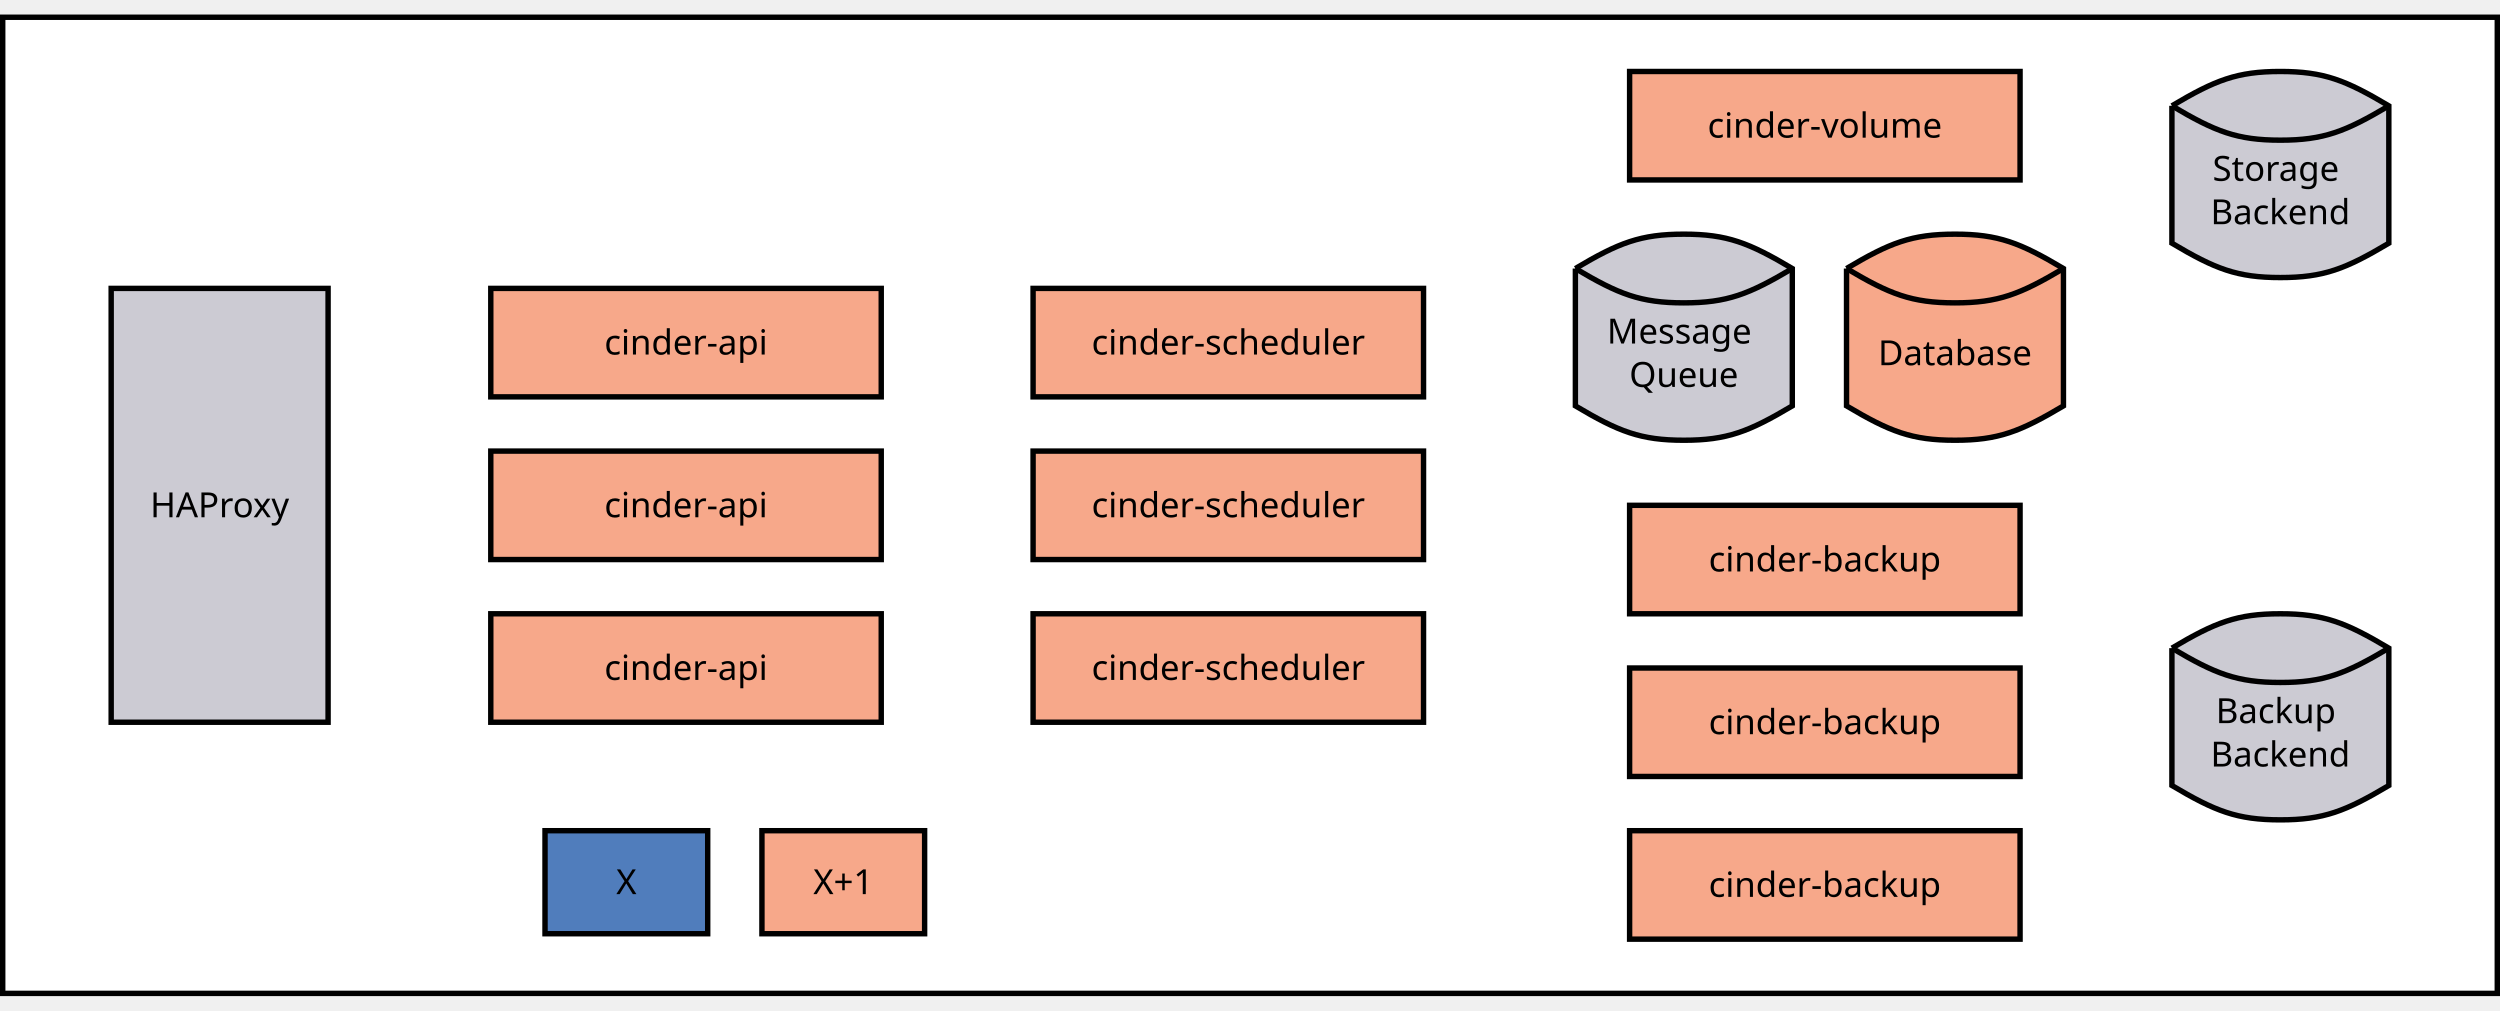
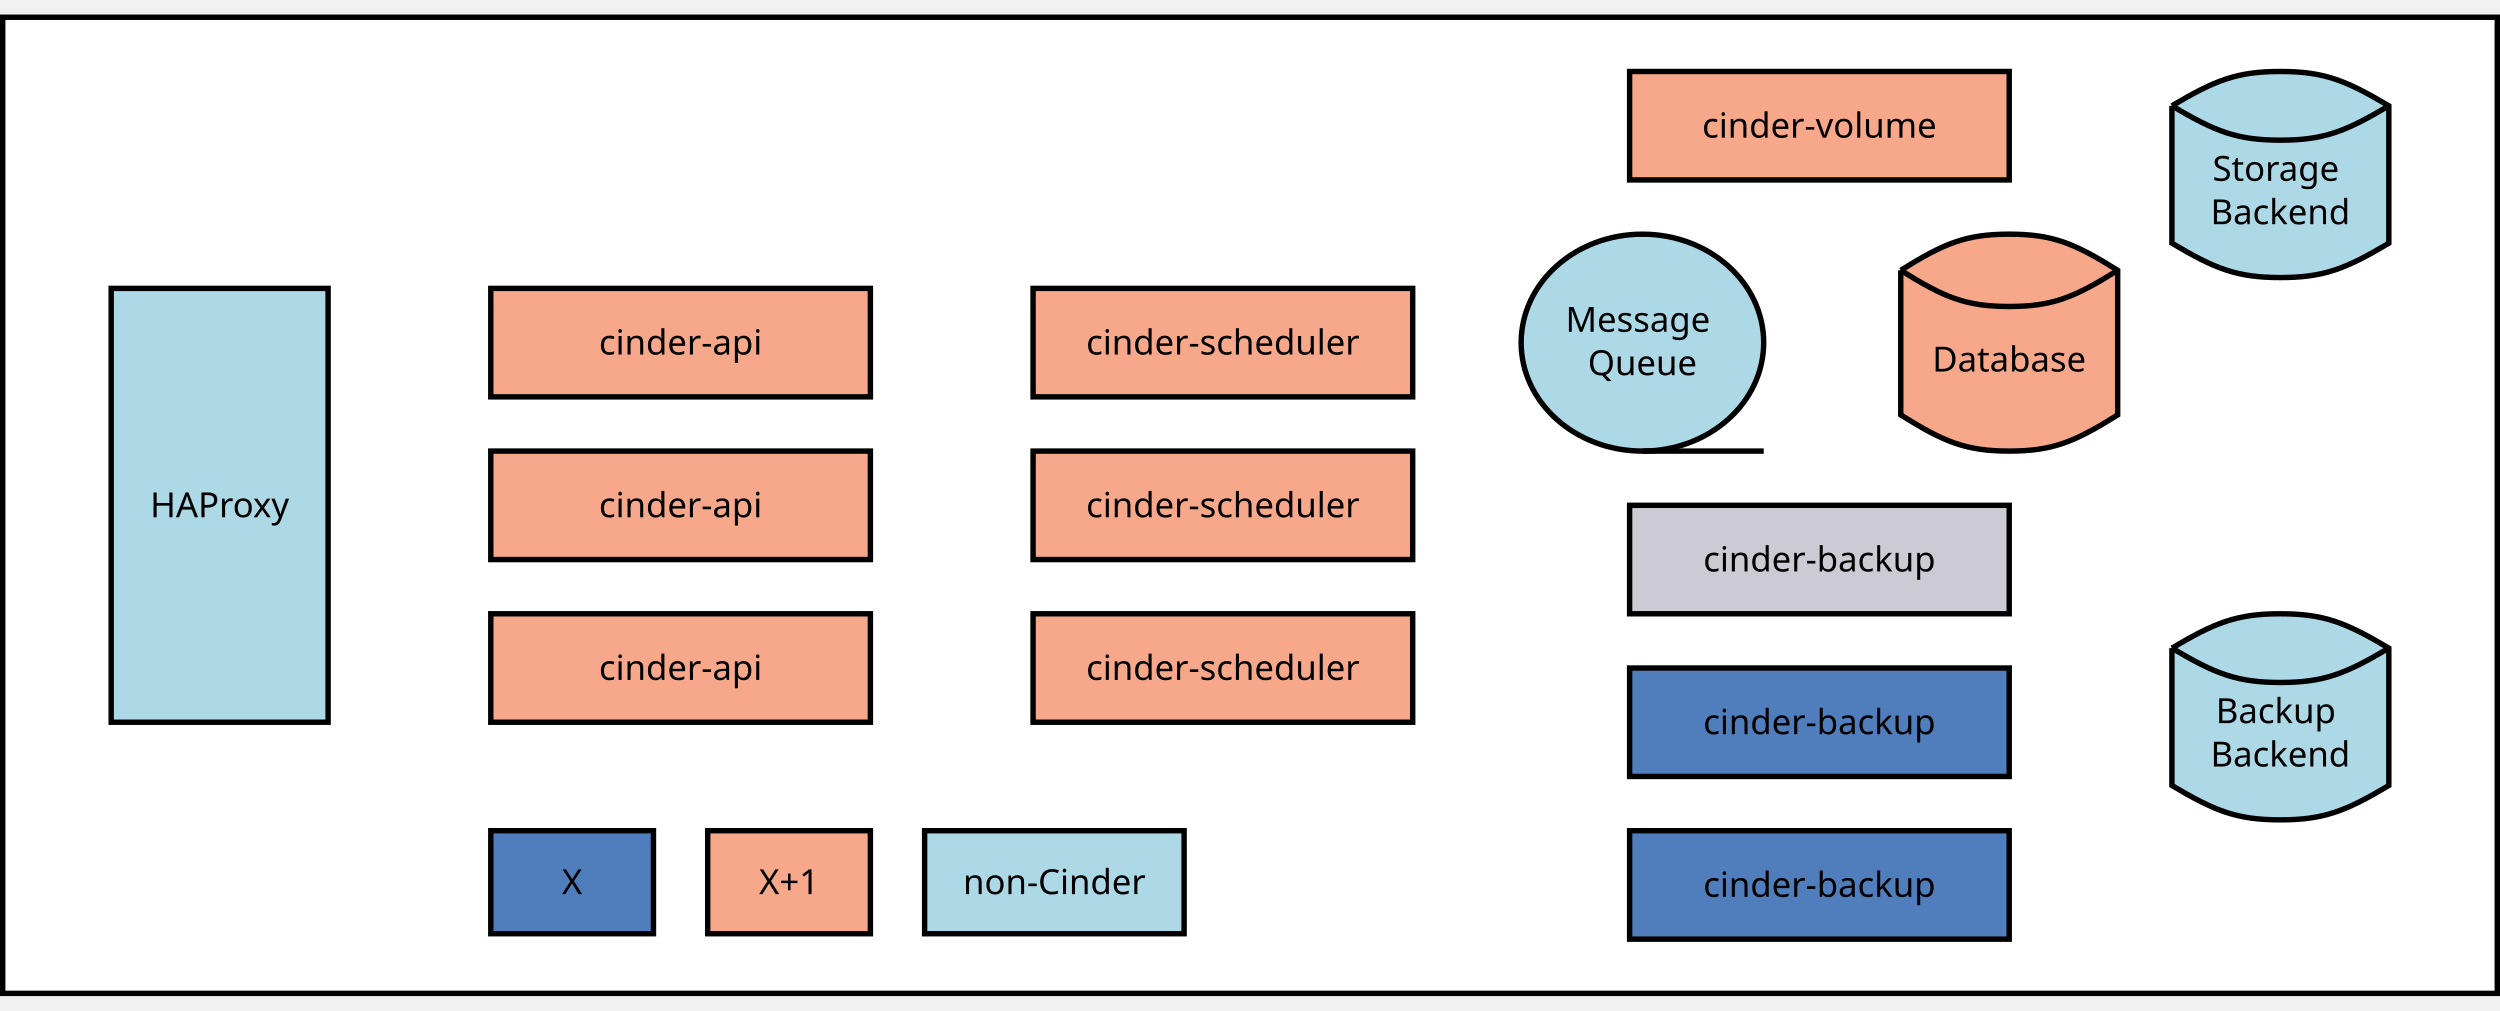
<svg xmlns="http://www.w3.org/2000/svg" width="47cm" height="19cm" viewBox="-61 -21 922 362">
  <g>
    <rect style="fill: #ffffff" x="-60" y="-20" width="920" height="360" />
    <rect style="fill: none; fill-opacity:0; stroke-width: 2; stroke: #000000" x="-60" y="-20" width="920" height="360" />
    <text font-size="12.8" style="fill: #000000;text-anchor:middle;font-family:sans-serif;font-style:normal;font-weight:normal" x="400" y="163.9">
      <tspan x="400" y="163.9" />
    </text>
  </g>
  <g>
-     <rect style="fill: #f7a88a" x="120" y="140" width="144" height="40" />
-     <rect style="fill: none; fill-opacity:0; stroke-width: 2; stroke: #000000" x="120" y="140" width="144" height="40" />
-     <text font-size="12.8" style="fill: #000000;text-anchor:middle;font-family:Montserrat;font-style:normal;font-weight:normal" x="192" y="164.4">
-       <tspan x="192" y="164.4">cinder-api</tspan>
+     <rect style="fill: #f7a88a" x="120" y="140" width="140" height="40" />
+     <rect style="fill: none; fill-opacity:0; stroke-width: 2; stroke: #000000" x="120" y="140" width="140" height="40" />
+     <text font-size="12.8" style="fill: #000000;text-anchor:middle;font-family:Montserrat;font-style:normal;font-weight:normal" x="190" y="164.4">
+       <tspan x="190" y="164.4">cinder-api</tspan>
    </text>
  </g>
  <g>
-     <rect style="fill: #f7a88a" x="320" y="140" width="144" height="40" />
-     <rect style="fill: none; fill-opacity:0; stroke-width: 2; stroke: #000000" x="320" y="140" width="144" height="40" />
-     <text font-size="12.8" style="fill: #000000;text-anchor:middle;font-family:Montserrat;font-style:normal;font-weight:normal" x="392" y="164.4">
-       <tspan x="392" y="164.4">cinder-scheduler</tspan>
+     <rect style="fill: #f7a88a" x="320" y="140" width="140" height="40" />
+     <rect style="fill: none; fill-opacity:0; stroke-width: 2; stroke: #000000" x="320" y="140" width="140" height="40" />
+     <text font-size="12.8" style="fill: #000000;text-anchor:middle;font-family:Montserrat;font-style:normal;font-weight:normal" x="390" y="164.4">
+       <tspan x="390" y="164.4">cinder-scheduler</tspan>
    </text>
  </g>
  <g>
-     <rect style="fill: #f7a88a" x="540" y="0" width="144" height="40" />
-     <rect style="fill: none; fill-opacity:0; stroke-width: 2; stroke: #000000" x="540" y="0" width="144" height="40" />
-     <text font-size="12.8" style="fill: #000000;text-anchor:middle;font-family:Montserrat;font-style:normal;font-weight:normal" x="612" y="24.4">
-       <tspan x="612" y="24.4">cinder-volume</tspan>
+     <rect style="fill: #f7a88a" x="540" y="0" width="140" height="40" />
+     <rect style="fill: none; fill-opacity:0; stroke-width: 2; stroke: #000000" x="540" y="0" width="140" height="40" />
+     <text font-size="12.8" style="fill: #000000;text-anchor:middle;font-family:Montserrat;font-style:normal;font-weight:normal" x="610" y="24.4">
+       <tspan x="610" y="24.4">cinder-volume</tspan>
    </text>
  </g>
  <g>
-     <path style="fill: #cccbd3" d="M 740 12.667 C 756,3.167 764,0 780,0 C 796,0 804,3.167 820,12.667 L 820,63.333 C 804,72.833 796,76 780,76 C 764,76 756,72.833 740,63.333 L 740,12.667z" />
+     <path style="fill: #add8e6" d="M 740 12.667 C 756,3.167 764,0 780,0 C 796,0 804,3.167 820,12.667 L 820,63.333 C 804,72.833 796,76 780,76 C 764,76 756,72.833 740,63.333 L 740,12.667z" />
    <path style="fill: none; fill-opacity:0; stroke-width: 2; stroke: #000000" d="M 740 12.667 C 756,3.167 764,0 780,0 C 796,0 804,3.167 820,12.667 L 820,63.333 C 804,72.833 796,76 780,76 C 764,76 756,72.833 740,63.333 L 740,12.667" />
    <path style="fill: none; fill-opacity:0; stroke-width: 2; stroke: #000000" d="M 740 12.667 C 756,22.167 764,25.333 780,25.333 C 796,25.333 804,22.167 820,12.667" />
    <text font-size="12.8" style="fill: #000000;text-anchor:middle;font-family:Montserrat;font-style:normal;font-weight:normal" x="780" y="40.333">
      <tspan x="780" y="40.333">Storage</tspan>
      <tspan x="780" y="56.333">Backend</tspan>
    </text>
  </g>
  <g>
-     <rect style="fill: #f7a88a" x="540" y="280" width="144" height="40" />
-     <rect style="fill: none; fill-opacity:0; stroke-width: 2; stroke: #000000" x="540" y="280" width="144" height="40" />
-     <text font-size="12.8" style="fill: #000000;text-anchor:middle;font-family:Montserrat;font-style:normal;font-weight:normal" x="612" y="304.4">
-       <tspan x="612" y="304.4">cinder-backup</tspan>
+     <rect style="fill: #507dbc" x="540" y="280" width="140" height="40" />
+     <rect style="fill: none; fill-opacity:0; stroke-width: 2; stroke: #000000" x="540" y="280" width="140" height="40" />
+     <text font-size="12.8" style="fill: #000000;text-anchor:middle;font-family:Montserrat;font-style:normal;font-weight:normal" x="610" y="304.4">
+       <tspan x="610" y="304.4">cinder-backup</tspan>
    </text>
  </g>
  <g>
-     <rect style="fill: #f7a88a" x="540" y="220" width="144" height="40" />
-     <rect style="fill: none; fill-opacity:0; stroke-width: 2; stroke: #000000" x="540" y="220" width="144" height="40" />
-     <text font-size="12.8" style="fill: #000000;text-anchor:middle;font-family:Montserrat;font-style:normal;font-weight:normal" x="612" y="244.4">
-       <tspan x="612" y="244.4">cinder-backup</tspan>
+     <rect style="fill: #507dbc" x="540" y="220" width="140" height="40" />
+     <rect style="fill: none; fill-opacity:0; stroke-width: 2; stroke: #000000" x="540" y="220" width="140" height="40" />
+     <text font-size="12.8" style="fill: #000000;text-anchor:middle;font-family:Montserrat;font-style:normal;font-weight:normal" x="610" y="244.4">
+       <tspan x="610" y="244.4">cinder-backup</tspan>
    </text>
  </g>
  <g>
-     <path style="fill: #cccbd3" d="M 740 212.667 C 756,203.167 764,200 780,200 C 796,200 804,203.167 820,212.667 L 820,263.333 C 804,272.833 796,276 780,276 C 764,276 756,272.833 740,263.333 L 740,212.667z" />
+     <path style="fill: #add8e6" d="M 740 212.667 C 756,203.167 764,200 780,200 C 796,200 804,203.167 820,212.667 L 820,263.333 C 804,272.833 796,276 780,276 C 764,276 756,272.833 740,263.333 L 740,212.667z" />
    <path style="fill: none; fill-opacity:0; stroke-width: 2; stroke: #000000" d="M 740 212.667 C 756,203.167 764,200 780,200 C 796,200 804,203.167 820,212.667 L 820,263.333 C 804,272.833 796,276 780,276 C 764,276 756,272.833 740,263.333 L 740,212.667" />
    <path style="fill: none; fill-opacity:0; stroke-width: 2; stroke: #000000" d="M 740 212.667 C 756,222.167 764,225.333 780,225.333 C 796,225.333 804,222.167 820,212.667" />
    <text font-size="12.8" style="fill: #000000;text-anchor:middle;font-family:Montserrat;font-style:normal;font-weight:normal" x="780" y="240.333">
      <tspan x="780" y="240.333">Backup</tspan>
      <tspan x="780" y="256.333">Backend</tspan>
    </text>
  </g>
  <g>
-     <rect style="fill: #f7a88a" x="320" y="80" width="144" height="40" />
-     <rect style="fill: none; fill-opacity:0; stroke-width: 2; stroke: #000000" x="320" y="80" width="144" height="40" />
-     <text font-size="12.8" style="fill: #000000;text-anchor:middle;font-family:Montserrat;font-style:normal;font-weight:normal" x="392" y="104.4">
-       <tspan x="392" y="104.4">cinder-scheduler</tspan>
+     <rect style="fill: #f7a88a" x="320" y="80" width="140" height="40" />
+     <rect style="fill: none; fill-opacity:0; stroke-width: 2; stroke: #000000" x="320" y="80" width="140" height="40" />
+     <text font-size="12.8" style="fill: #000000;text-anchor:middle;font-family:Montserrat;font-style:normal;font-weight:normal" x="390" y="104.4">
+       <tspan x="390" y="104.4">cinder-scheduler</tspan>
    </text>
  </g>
  <g>
-     <rect style="fill: #f7a88a" x="320" y="200" width="144" height="40" />
-     <rect style="fill: none; fill-opacity:0; stroke-width: 2; stroke: #000000" x="320" y="200" width="144" height="40" />
-     <text font-size="12.8" style="fill: #000000;text-anchor:middle;font-family:Montserrat;font-style:normal;font-weight:normal" x="392" y="224.4">
-       <tspan x="392" y="224.4">cinder-scheduler</tspan>
+     <rect style="fill: #f7a88a" x="320" y="200" width="140" height="40" />
+     <rect style="fill: none; fill-opacity:0; stroke-width: 2; stroke: #000000" x="320" y="200" width="140" height="40" />
+     <text font-size="12.8" style="fill: #000000;text-anchor:middle;font-family:Montserrat;font-style:normal;font-weight:normal" x="390" y="224.4">
+       <tspan x="390" y="224.4">cinder-scheduler</tspan>
    </text>
  </g>
  <g>
-     <rect style="fill: #cccbd3" x="-20" y="80" width="80" height="160" />
+     <rect style="fill: #add8e6" x="-20" y="80" width="80" height="160" />
    <rect style="fill: none; fill-opacity:0; stroke-width: 2; stroke: #000000" x="-20" y="80" width="80" height="160" />
    <text font-size="12.8" style="fill: #000000;text-anchor:middle;font-family:Montserrat;font-style:normal;font-weight:normal" x="20" y="164.4">
      <tspan x="20" y="164.4">HAProxy</tspan>
    </text>
  </g>
  <g>
-     <rect style="fill: #f7a88a" x="120" y="200" width="144" height="40" />
-     <rect style="fill: none; fill-opacity:0; stroke-width: 2; stroke: #000000" x="120" y="200" width="144" height="40" />
-     <text font-size="12.8" style="fill: #000000;text-anchor:middle;font-family:Montserrat;font-style:normal;font-weight:normal" x="192" y="224.4">
-       <tspan x="192" y="224.4">cinder-api</tspan>
+     <rect style="fill: #f7a88a" x="120" y="200" width="140" height="40" />
+     <rect style="fill: none; fill-opacity:0; stroke-width: 2; stroke: #000000" x="120" y="200" width="140" height="40" />
+     <text font-size="12.8" style="fill: #000000;text-anchor:middle;font-family:Montserrat;font-style:normal;font-weight:normal" x="190" y="224.4">
+       <tspan x="190" y="224.4">cinder-api</tspan>
    </text>
  </g>
  <g>
-     <path style="fill: #cccbd3" d="M 520 72.667 C 536,63.167 544,60 560,60 C 576,60 584,63.167 600,72.667 L 600,123.333 C 584,132.833 576,136 560,136 C 544,136 536,132.833 520,123.333 L 520,72.667z" />
-     <path style="fill: none; fill-opacity:0; stroke-width: 2; stroke: #000000" d="M 520 72.667 C 536,63.167 544,60 560,60 C 576,60 584,63.167 600,72.667 L 600,123.333 C 584,132.833 576,136 560,136 C 544,136 536,132.833 520,123.333 L 520,72.667" />
-     <path style="fill: none; fill-opacity:0; stroke-width: 2; stroke: #000000" d="M 520 72.667 C 536,82.167 544,85.333 560,85.333 C 576,85.333 584,82.167 600,72.667" />
-     <text font-size="12.8" style="fill: #000000;text-anchor:middle;font-family:Montserrat;font-style:normal;font-weight:normal" x="560" y="100.333">
-       <tspan x="560" y="100.333">Message</tspan>
-       <tspan x="560" y="116.333">Queue</tspan>
+     <path style="fill: #f7a88a" d="M 640 73.333 C 656,63.333 664,60 680,60 C 696,60 704,63.333 720,73.333 L 720,126.667 C 704,136.667 696,140 680,140 C 664,140 656,136.667 640,126.667 L 640,73.333z" />
+     <path style="fill: none; fill-opacity:0; stroke-width: 2; stroke: #000000" d="M 640 73.333 C 656,63.333 664,60 680,60 C 696,60 704,63.333 720,73.333 L 720,126.667 C 704,136.667 696,140 680,140 C 664,140 656,136.667 640,126.667 L 640,73.333" />
+     <path style="fill: none; fill-opacity:0; stroke-width: 2; stroke: #000000" d="M 640 73.333 C 656,83.333 664,86.667 680,86.667 C 696,86.667 704,83.333 720,73.333" />
+     <text font-size="12.8" style="fill: #000000;text-anchor:middle;font-family:Montserrat;font-style:normal;font-weight:normal" x="680" y="110.667">
+       <tspan x="680" y="110.667">Database</tspan>
    </text>
  </g>
  <g>
-     <path style="fill: #f7a88a" d="M 620 72.667 C 636,63.167 644,60 660,60 C 676,60 684,63.167 700,72.667 L 700,123.333 C 684,132.833 676,136 660,136 C 644,136 636,132.833 620,123.333 L 620,72.667z" />
-     <path style="fill: none; fill-opacity:0; stroke-width: 2; stroke: #000000" d="M 620 72.667 C 636,63.167 644,60 660,60 C 676,60 684,63.167 700,72.667 L 700,123.333 C 684,132.833 676,136 660,136 C 644,136 636,132.833 620,123.333 L 620,72.667" />
-     <path style="fill: none; fill-opacity:0; stroke-width: 2; stroke: #000000" d="M 620 72.667 C 636,82.167 644,85.333 660,85.333 C 676,85.333 684,82.167 700,72.667" />
-     <text font-size="12.8" style="fill: #000000;text-anchor:middle;font-family:Montserrat;font-style:normal;font-weight:normal" x="660" y="108.333">
-       <tspan x="660" y="108.333">Database</tspan>
+     <rect style="fill: #507dbc" x="120" y="280" width="60" height="38" />
+     <rect style="fill: none; fill-opacity:0; stroke-width: 2; stroke: #000000" x="120" y="280" width="60" height="38" />
+     <text font-size="12.8" style="fill: #000000;text-anchor:middle;font-family:Montserrat;font-style:normal;font-weight:normal" x="150" y="303.4">
+       <tspan x="150" y="303.4">X</tspan>
    </text>
  </g>
  <g>
-     <rect style="fill: #507dbc" x="140" y="280" width="60" height="38" />
-     <rect style="fill: none; fill-opacity:0; stroke-width: 2; stroke: #000000" x="140" y="280" width="60" height="38" />
-     <text font-size="12.8" style="fill: #000000;text-anchor:middle;font-family:Montserrat;font-style:normal;font-weight:normal" x="170" y="303.4">
-       <tspan x="170" y="303.4">X</tspan>
+     <rect style="fill: #f7a88a" x="200" y="280" width="60" height="38" />
+     <rect style="fill: none; fill-opacity:0; stroke-width: 2; stroke: #000000" x="200" y="280" width="60" height="38" />
+     <text font-size="12.8" style="fill: #000000;text-anchor:middle;font-family:Montserrat;font-style:normal;font-weight:normal" x="230" y="303.4">
+       <tspan x="230" y="303.4">X+1</tspan>
    </text>
  </g>
-   <g>
-     <rect style="fill: #f7a88a" x="220" y="280" width="60" height="38" />
-     <rect style="fill: none; fill-opacity:0; stroke-width: 2; stroke: #000000" x="220" y="280" width="60" height="38" />
-     <text font-size="12.8" style="fill: #000000;text-anchor:middle;font-family:Montserrat;font-style:normal;font-weight:normal" x="250" y="303.4">
-       <tspan x="250" y="303.4">X+1</tspan>
-     </text>
-   </g>
-   <text font-size="12.8" style="fill: #000000;text-anchor:start;font-family:sans-serif;font-style:normal;font-weight:normal" x="170" y="299">
-     <tspan x="170" y="299" />
+   <text font-size="12.8" style="fill: #000000;text-anchor:start;font-family:sans-serif;font-style:normal;font-weight:normal" x="150" y="299">
+     <tspan x="150" y="299" />
  </text>
-   <text font-size="12.8" style="fill: #000000;text-anchor:start;font-family:sans-serif;font-style:normal;font-weight:normal" x="250" y="299">
-     <tspan x="250" y="299" />
+   <text font-size="12.8" style="fill: #000000;text-anchor:start;font-family:sans-serif;font-style:normal;font-weight:normal" x="230" y="299">
+     <tspan x="230" y="299" />
  </text>
  <g>
-     <rect style="fill: #f7a88a" x="540" y="160" width="144" height="40" />
-     <rect style="fill: none; fill-opacity:0; stroke-width: 2; stroke: #000000" x="540" y="160" width="144" height="40" />
-     <text font-size="12.8" style="fill: #000000;text-anchor:middle;font-family:Montserrat;font-style:normal;font-weight:normal" x="612" y="184.4">
-       <tspan x="612" y="184.4">cinder-backup</tspan>
+     <rect style="fill: #cccbd3" x="540" y="160" width="140" height="40" />
+     <rect style="fill: none; fill-opacity:0; stroke-width: 2; stroke: #000000" x="540" y="160" width="140" height="40" />
+     <text font-size="12.8" style="fill: #000000;text-anchor:middle;font-family:Montserrat;font-style:normal;font-weight:normal" x="610" y="184.4">
+       <tspan x="610" y="184.4">cinder-backup</tspan>
    </text>
  </g>
  <text font-size="12.8" style="fill: #000000;text-anchor:start;font-family:sans-serif;font-style:normal;font-weight:normal" x="398.178" y="14.542">
    <tspan x="398.178" y="14.542" />
  </text>
  <g>
-     <rect style="fill: #f7a88a" x="120" y="80" width="144" height="40" />
-     <rect style="fill: none; fill-opacity:0; stroke-width: 2; stroke: #000000" x="120" y="80" width="144" height="40" />
-     <text font-size="12.8" style="fill: #000000;text-anchor:middle;font-family:Montserrat;font-style:normal;font-weight:normal" x="192" y="104.4">
-       <tspan x="192" y="104.4">cinder-api</tspan>
+     <rect style="fill: #f7a88a" x="120" y="80" width="140" height="40" />
+     <rect style="fill: none; fill-opacity:0; stroke-width: 2; stroke: #000000" x="120" y="80" width="140" height="40" />
+     <text font-size="12.8" style="fill: #000000;text-anchor:middle;font-family:Montserrat;font-style:normal;font-weight:normal" x="190" y="104.4">
+       <tspan x="190" y="104.4">cinder-api</tspan>
+     </text>
+   </g>
+   <g>
+     <ellipse style="fill: #add8e6" cx="544.725" cy="100" rx="44.725" ry="40" />
+     <ellipse style="fill: none; fill-opacity:0; stroke-width: 2; stroke: #000000" cx="544.725" cy="100" rx="44.725" ry="40" />
+     <line style="fill: none; fill-opacity:0; stroke-width: 2; stroke: #000000" x1="544.725" y1="140" x2="589.45" y2="140" />
+     <text font-size="12.8" style="fill: #000000;text-anchor:middle;font-family:Montserrat;font-style:normal;font-weight:normal" x="544.725" y="96">
+       <tspan x="544.725" y="96">Message</tspan>
+       <tspan x="544.725" y="112">Queue</tspan>
+     </text>
+   </g>
+   <text font-size="12.8" style="fill: #000000;text-anchor:start;font-family:sans-serif;font-style:normal;font-weight:normal" x="544.725" y="108">
+     <tspan x="544.725" y="108" />
+   </text>
+   <g>
+     <rect style="fill: #add8e6" x="280" y="280" width="95.7" height="38" />
+     <rect style="fill: none; fill-opacity:0; stroke-width: 2; stroke: #000000" x="280" y="280" width="95.7" height="38" />
+     <text font-size="12.8" style="fill: #000000;text-anchor:middle;font-family:Montserrat;font-style:normal;font-weight:normal" x="327.85" y="303.4">
+       <tspan x="327.85" y="303.4">non-Cinder</tspan>
    </text>
  </g>
</svg>
